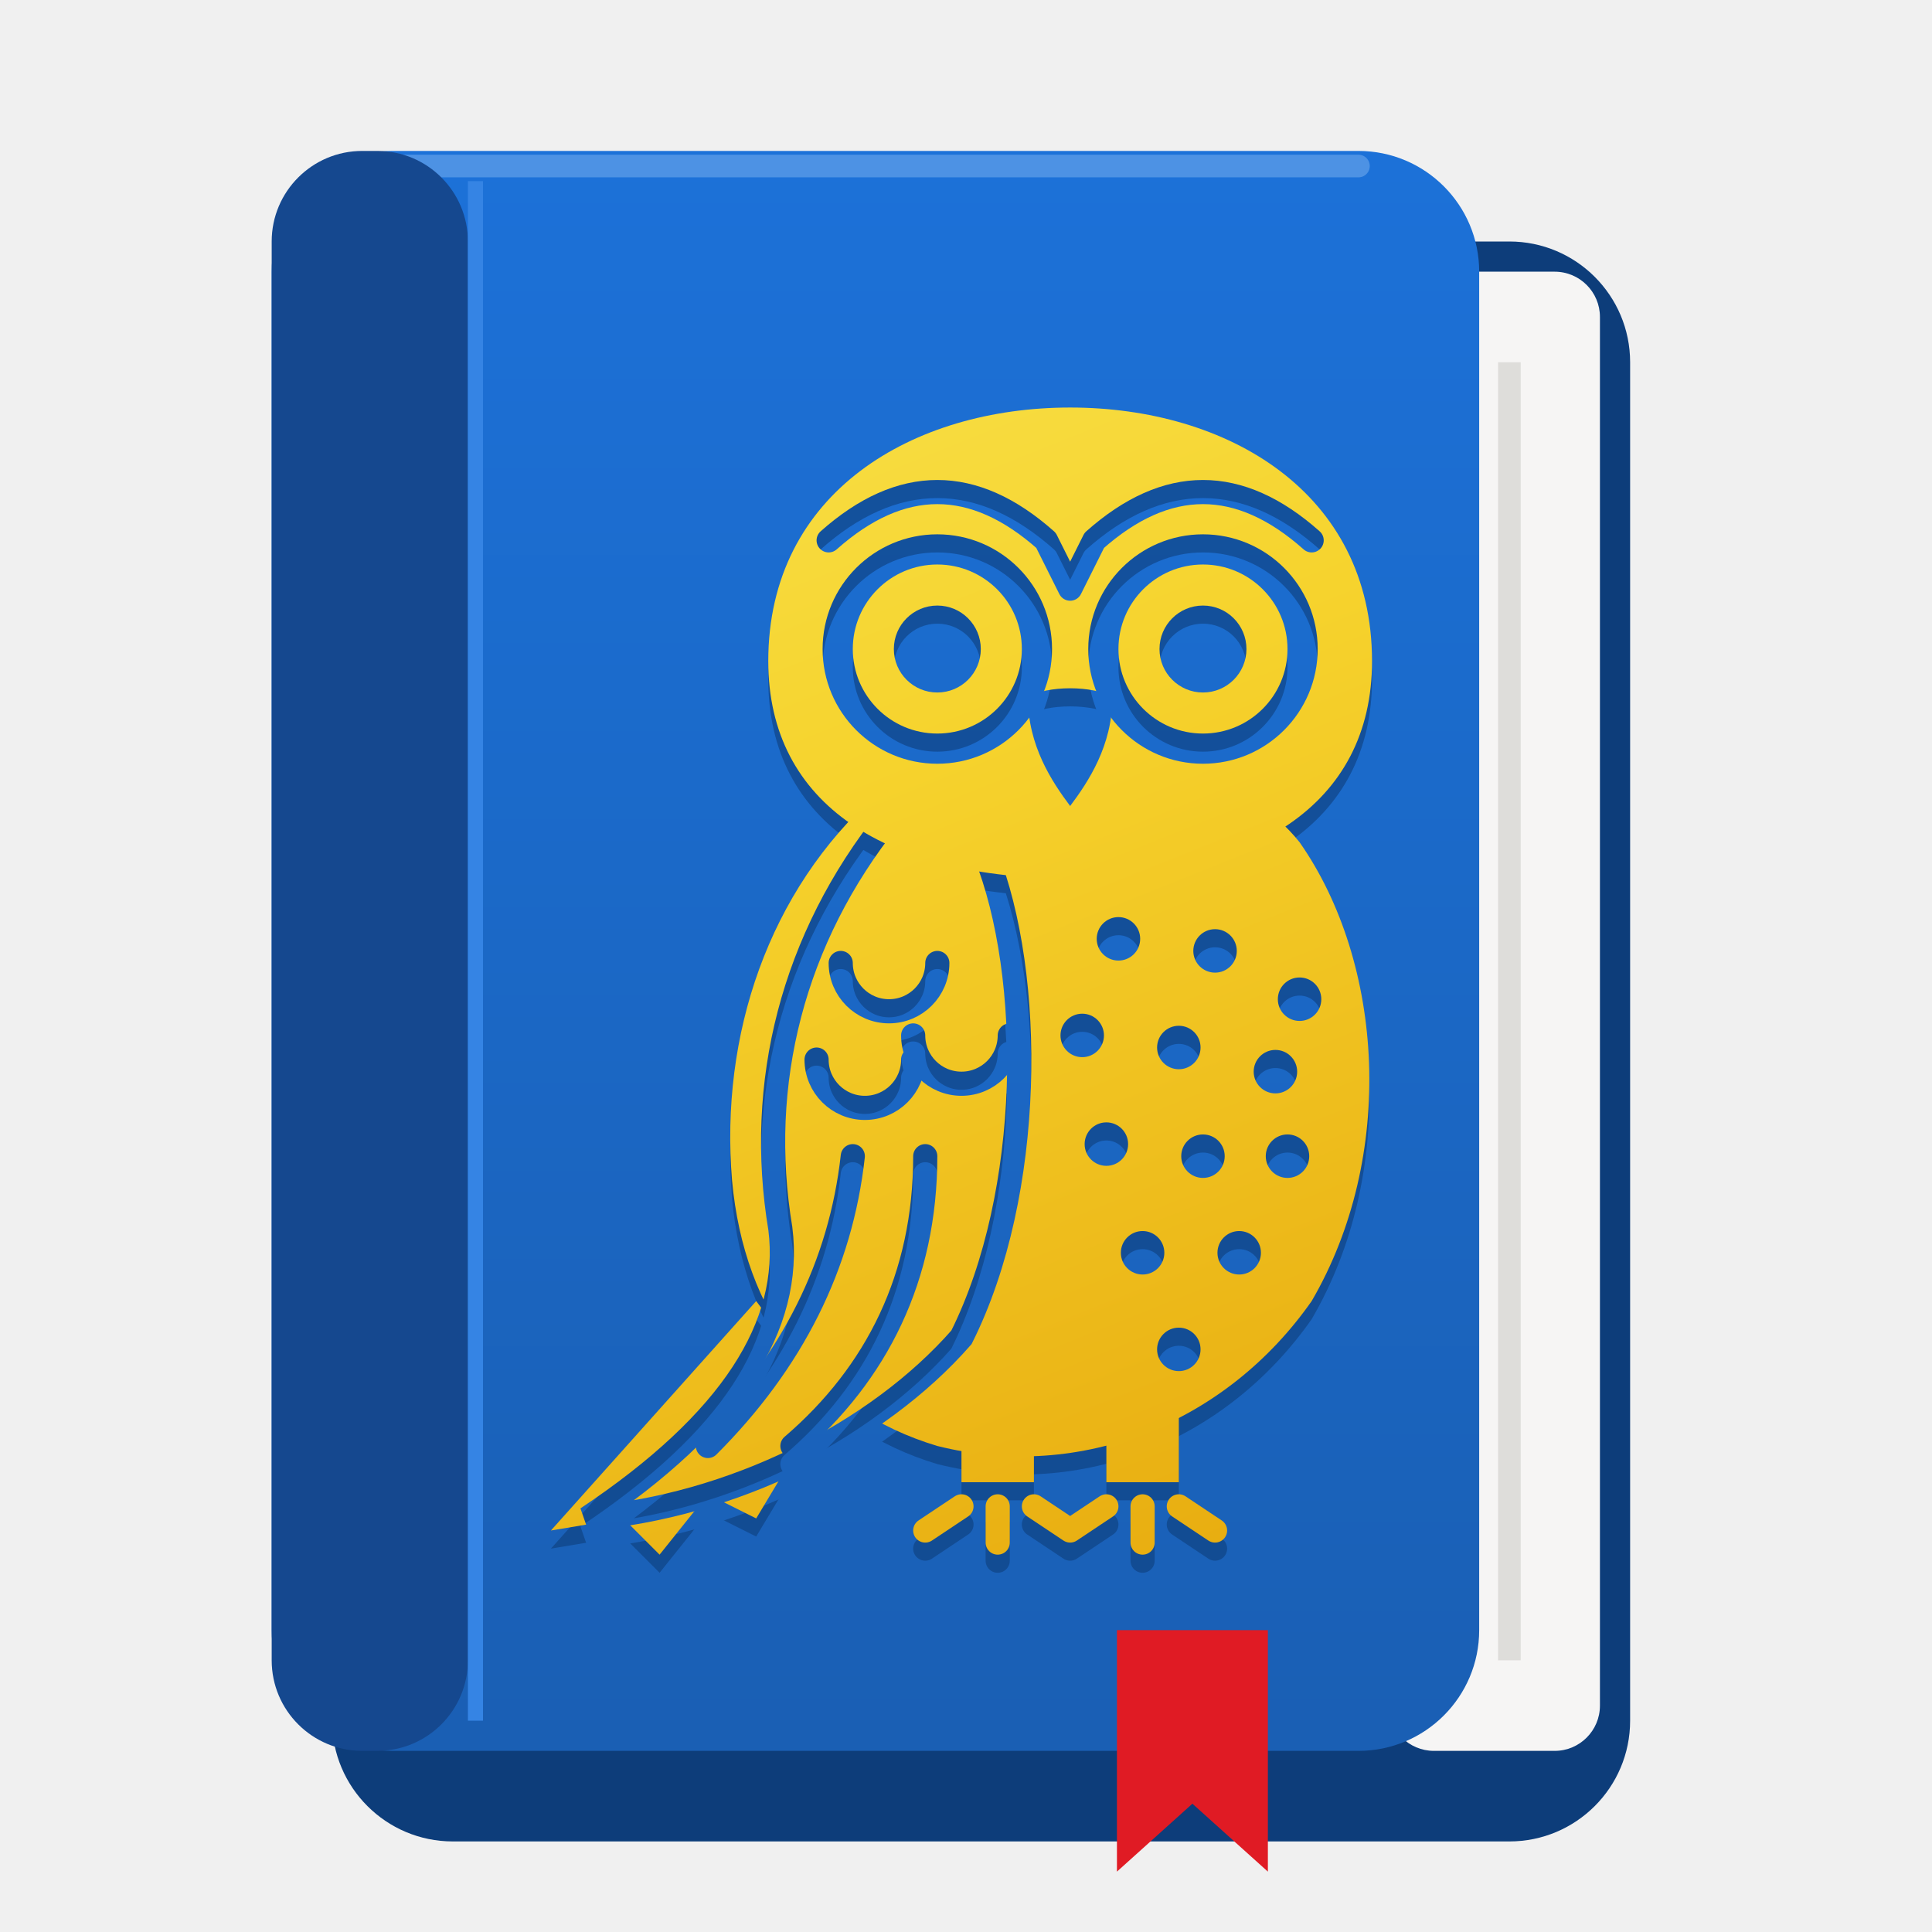
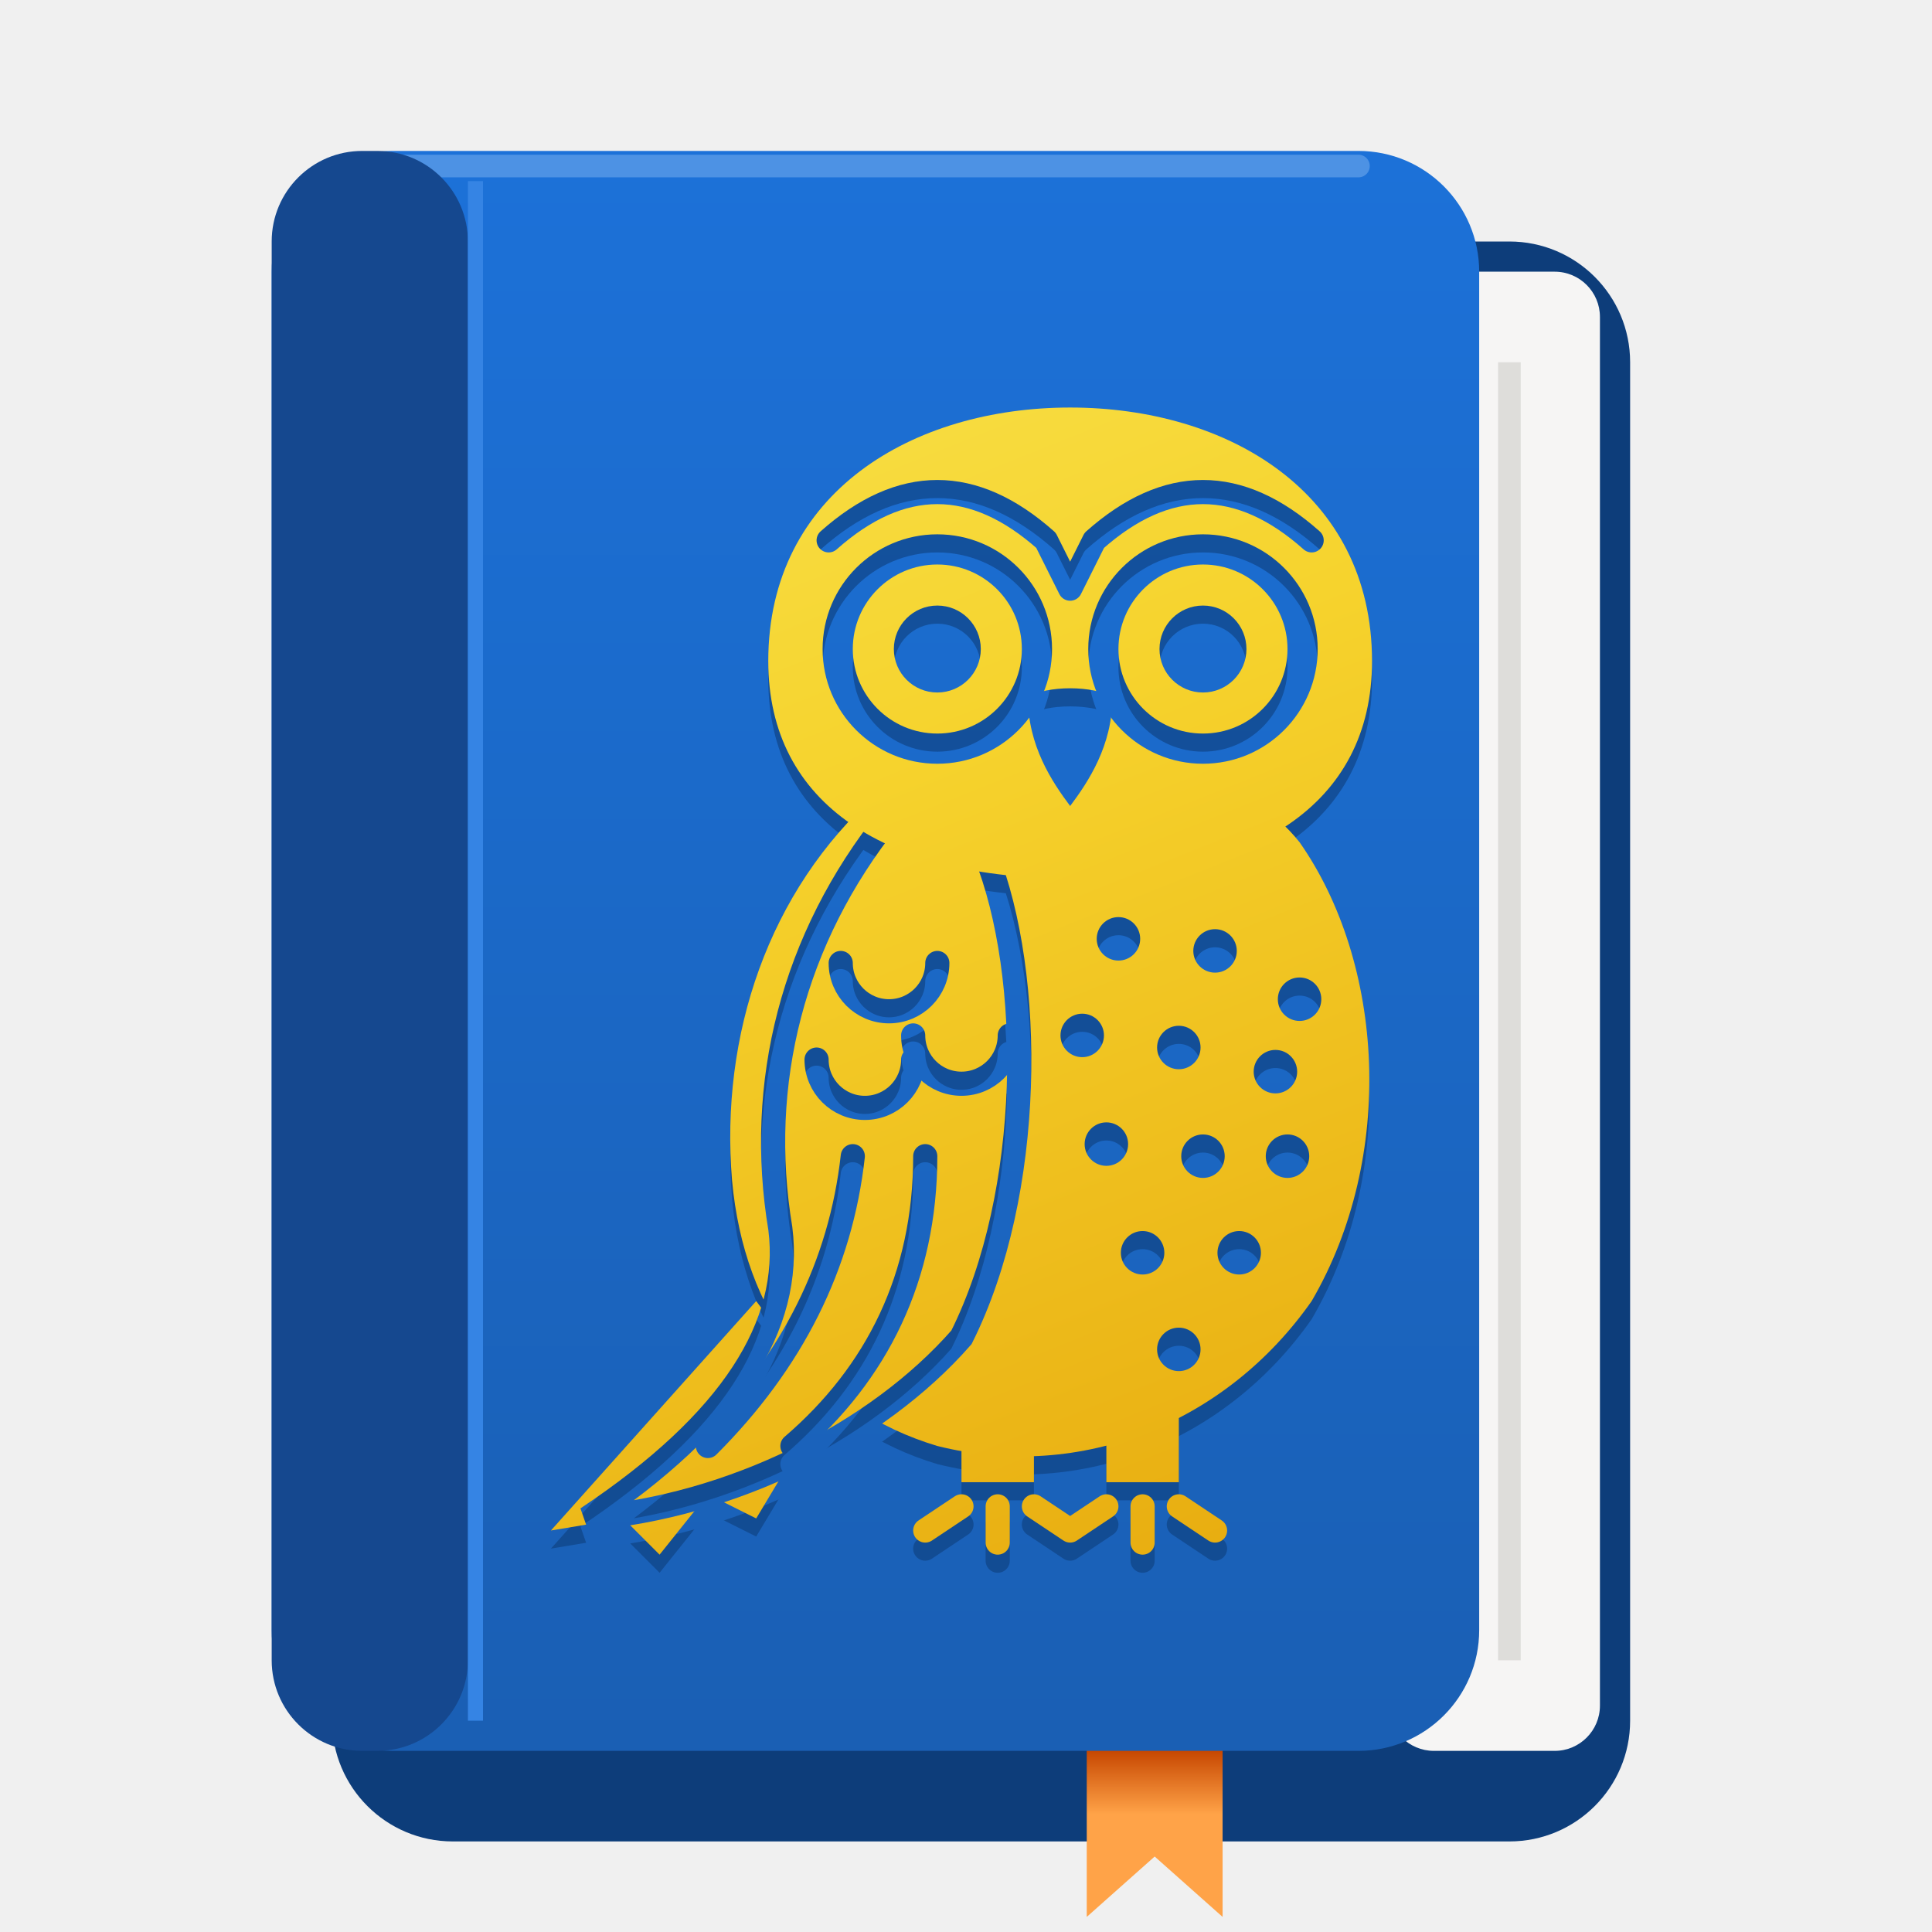
<svg xmlns="http://www.w3.org/2000/svg" width="128" height="128" viewBox="0 0 128 128">
  <defs>
    <linearGradient id="cover" x1="0" y1="0" x2="0" y2="1">
      <stop offset="0" stop-color="#1c71d8" />
      <stop offset="1" stop-color="#1a5fb4" />
    </linearGradient>
    <linearGradient id="gold" x1="0" y1="0" x2="0.4" y2="1">
      <stop offset="0" stop-color="#f9f06b" />
      <stop offset="0.5" stop-color="#f6d32d" />
      <stop offset="1" stop-color="#e5a50a" />
    </linearGradient>
    <mask id="owl" maskUnits="userSpaceOnUse" x="0" y="0" width="128" height="128">
      <g transform="translate(26.1 22.2) scale(0.8)">
        <path d="M30 80 L13 99 L19 98 L22 101 L26 96 L30 98 L36 88 Z" fill="#fff" />
        <path d="M40 38 C31 46 27 58 28 70 C29 81 35 89 45 92 C57 95 69 90 76 80 C83 68 82 52 75 42 C71 37 63 34 56 34 Z" fill="#fff" />
        <g fill="#000">
          <circle cx="60" cy="50" r="1.8" />
          <circle cx="68" cy="51" r="1.8" />
          <circle cx="75" cy="55" r="1.8" />
          <circle cx="57" cy="58" r="1.8" />
          <circle cx="65" cy="59" r="1.8" />
          <circle cx="73" cy="61" r="1.8" />
          <circle cx="59" cy="67" r="1.8" />
          <circle cx="67" cy="68" r="1.8" />
          <circle cx="74" cy="68" r="1.8" />
          <circle cx="62" cy="76" r="1.8" />
          <circle cx="70" cy="76" r="1.8" />
          <circle cx="65" cy="84" r="1.8" />
        </g>
        <path d="M41 40 C33 50 30 62 32 74 C33 82 28 90 16 98 C28 97 40 91 47 83 C53 71 53 53 49 43 Z" fill="#fff" stroke="#000" stroke-width="2" />
        <path d="M37 52 a4 4 0 0 0 8 0 M43 58 a4 4 0 0 0 8 0 M35 60 a4 4 0 0 0 8 0 M38 68 C37 77 33 85 26 92 M44 68 C44 78 40 86 33 92" stroke="#000" stroke-width="2" fill="none" stroke-linecap="round" />
        <path d="M47 87 h6 v8 h-6 Z M59 86 h6 v9 h-6 Z" fill="#fff" />
        <path d="M47 97 l-3 2 M50 97 l0 3 M53 97 l3 2 M59 97 l-3 2 M62 97 l0 3 M65 97 l3 2" stroke="#fff" stroke-width="2" stroke-linecap="round" />
        <path d="M31 27 C31 13 43 6 56 6 C69 6 81 13 81 27 C81 39 71 45 56 45 C41 45 31 39 31 27 Z" fill="#fff" />
        <circle cx="45" cy="26" r="9.5" fill="#000" />
        <circle cx="67" cy="26" r="9.5" fill="#000" />
        <circle cx="45" cy="26" r="7" fill="#fff" />
        <circle cx="67" cy="26" r="7" fill="#fff" />
        <circle cx="45" cy="26" r="3.6" fill="#000" />
        <circle cx="67" cy="26" r="3.6" fill="#000" />
        <path d="M36 17 Q45 9 54 17 L56 21 L58 17 Q67 9 76 17" stroke="#000" stroke-width="2" fill="none" stroke-linecap="round" stroke-linejoin="round" />
        <path d="M52.5 30 C54 29 58 29 59.5 30 C59.5 34 57.5 37 56 39 C54.5 37 52.5 34 52.5 30 Z" fill="#000" />
      </g>
    </mask>
  </defs>
  <rect x="22" y="16" width="86" height="106" rx="8" fill="#0d3d7a" />
  <rect x="92" y="18" width="14" height="98" rx="3" fill="#f6f5f4" />
  <path d="M96 24 v86 M100 24 v86" stroke="#deddda" stroke-width="1.5" />
+   <linearGradient id="ribbon" x1="0" y1="0" x2="0" y2="1">
+     <stop offset="0.35" stop-color="#c64600" />
+     <stop offset="0.6" stop-color="#ffa348" />
+   </linearGradient>
+   <path d="M72 110 h9 v17 l-4.5 -4 l-4.5 4 Z" fill="url(#ribbon)" />
  <rect x="18" y="10" width="80" height="106" rx="8" fill="url(#cover)" />
  <path d="M26 11 H90" stroke="#62a0ea" stroke-width="1.5" stroke-linecap="round" opacity="0.7" />
  <rect x="18" y="10" width="13" height="106" rx="6" fill="#15488f" />
  <path d="M31.5 12 V114" stroke="#3584e4" stroke-width="1" />
  <rect width="128" height="128" fill="#0d3d7a" opacity="0.6" mask="url(#owl)" transform="translate(0 1.2)" />
  <rect width="128" height="128" fill="url(#gold)" mask="url(#owl)" />
-   <path d="M74 108 v16 l5 -4.5 l5 4.5 v-16 Z" fill="#e01b24" />
</svg>
